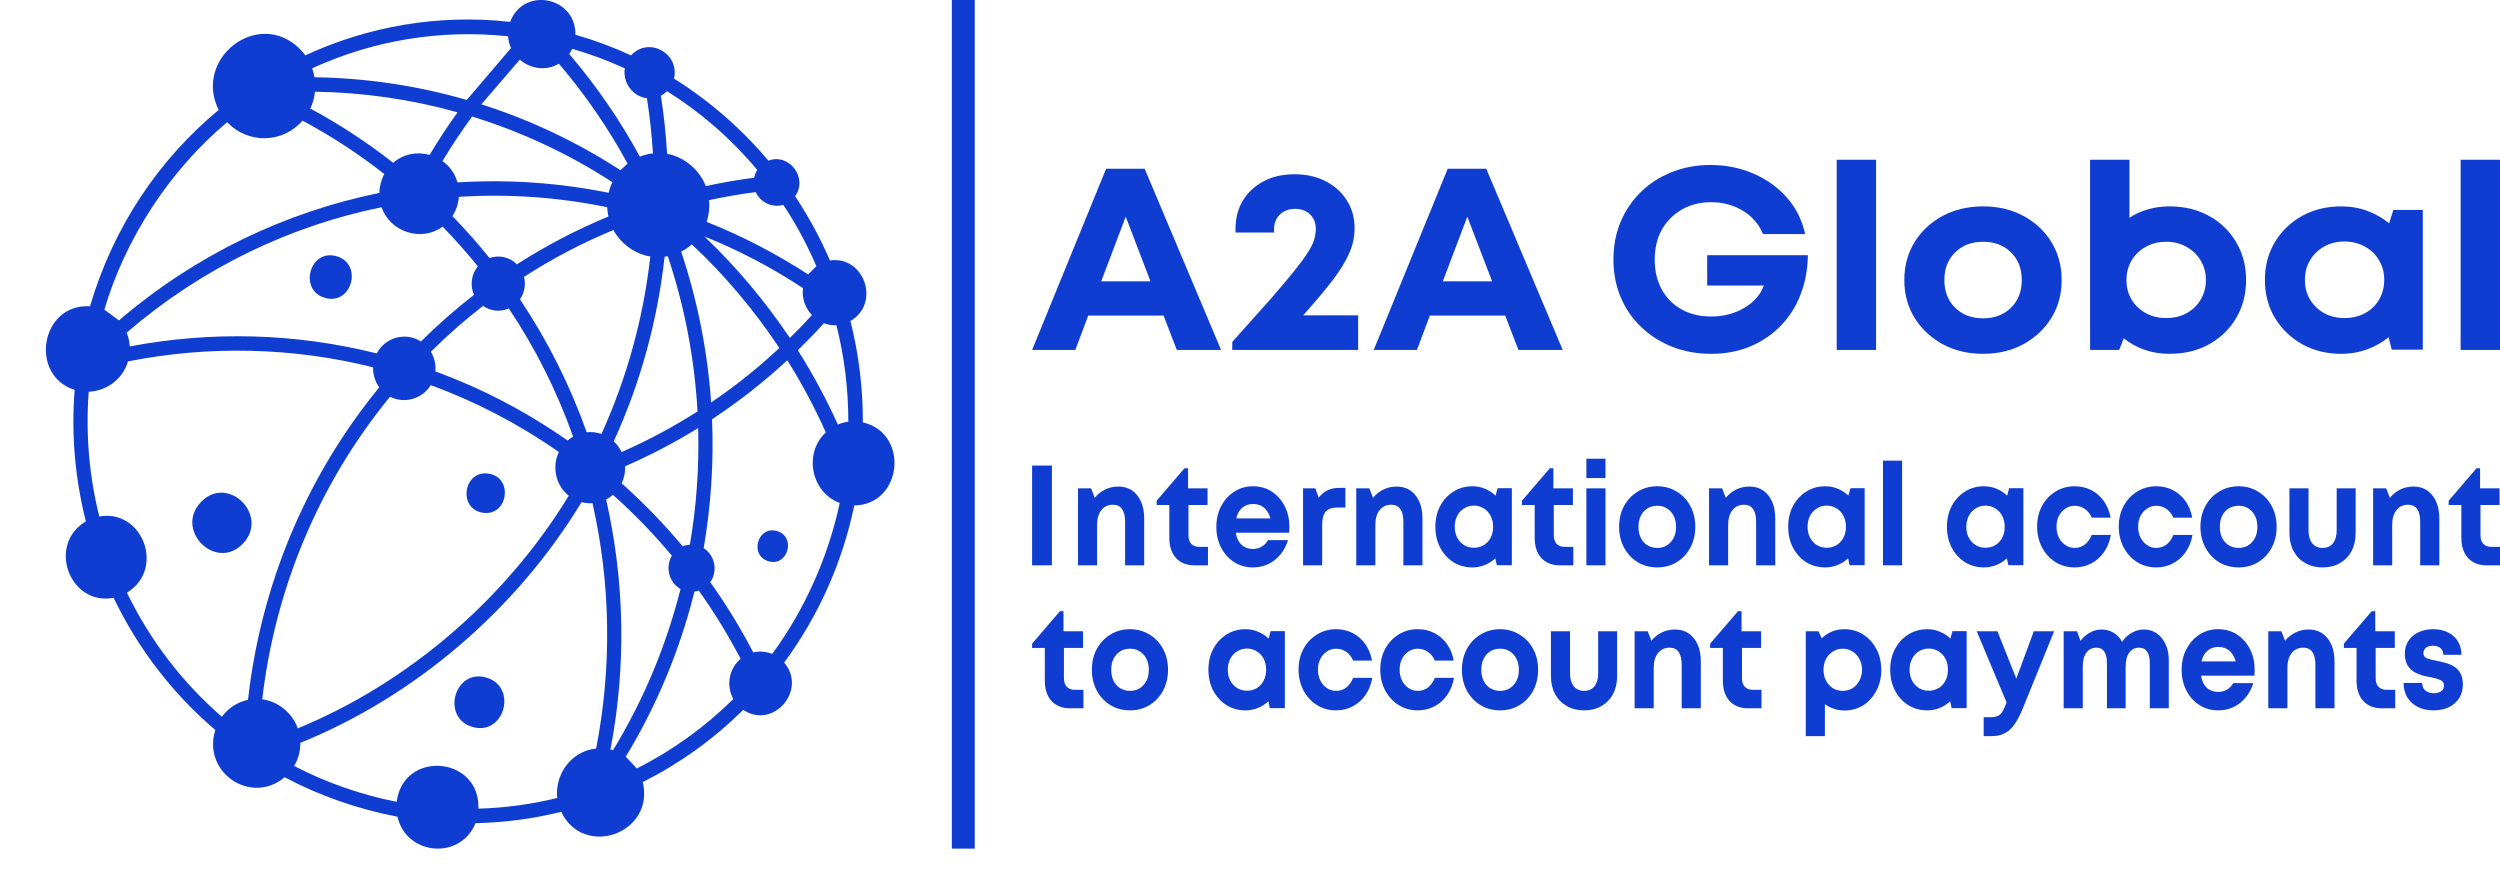
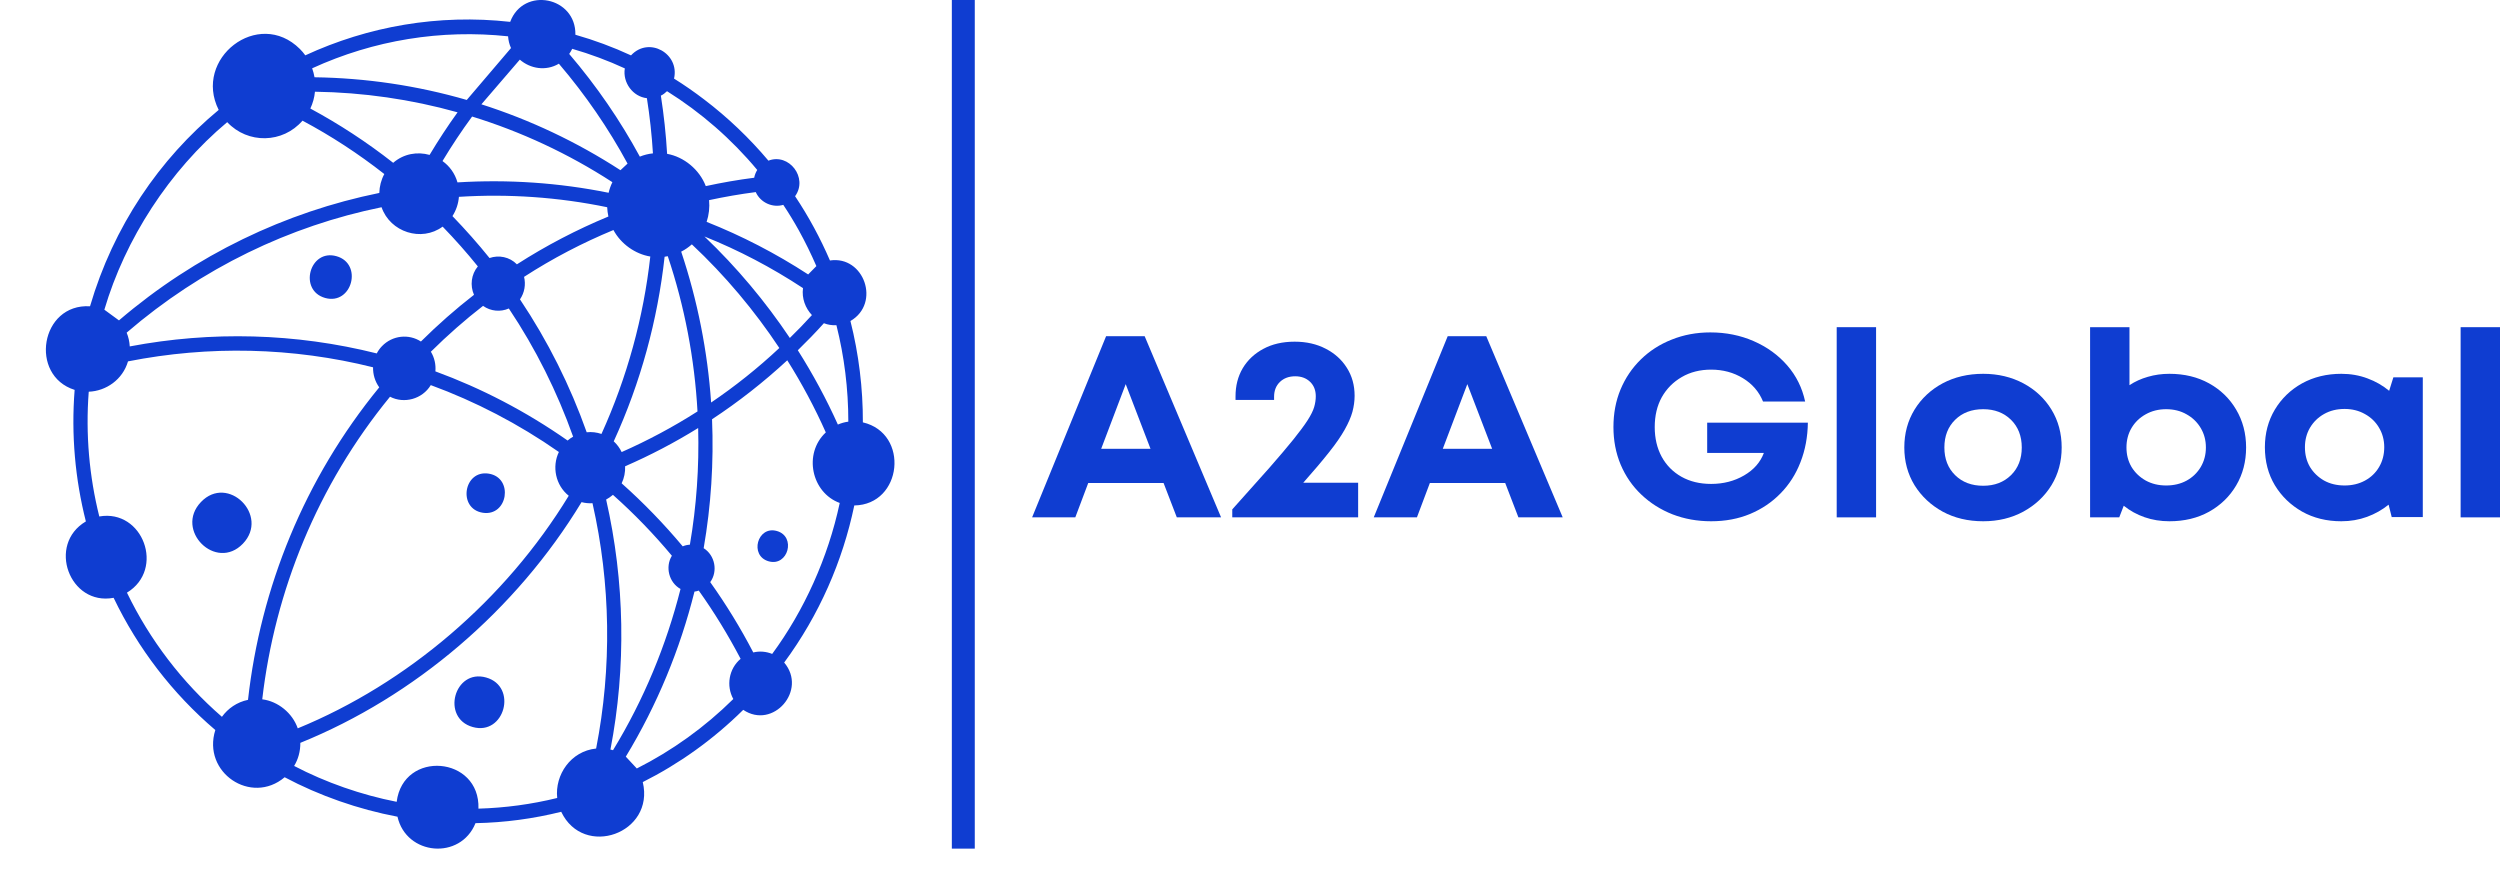
<svg xmlns="http://www.w3.org/2000/svg" width="109" height="38" viewBox="0 0 109 38" fill="none">
  <path d="M10.591 23.704C9.416 24.929 7.589 23.114 8.763 21.887C9.936 20.661 11.763 22.478 10.591 23.704ZM37.247 22.038C36.74 24.467 35.721 26.81 34.19 28.887C35.215 30.095 33.701 31.825 32.405 30.949C31.081 32.258 29.599 33.308 28.025 34.099C28.558 36.339 25.445 37.443 24.469 35.394C23.256 35.696 22.004 35.866 20.732 35.89C20.075 37.513 17.715 37.302 17.33 35.608C15.632 35.29 13.912 34.687 12.411 33.888C10.945 35.123 8.805 33.677 9.388 31.829C7.517 30.235 6.015 28.274 4.954 26.065C3.031 26.426 2.038 23.741 3.744 22.734C3.277 20.892 3.1 18.957 3.254 16.999C1.26 16.372 1.762 13.225 3.925 13.354C4.947 9.865 6.949 6.936 9.535 4.792C8.41 2.557 11.261 0.333 13.075 2.135C13.163 2.221 13.239 2.315 13.311 2.413C16.049 1.147 19.122 0.605 22.244 0.953C22.825 -0.601 25.12 -0.142 25.087 1.515C25.912 1.75 26.724 2.05 27.512 2.415C28.294 1.569 29.641 2.339 29.388 3.427C29.835 3.705 30.276 4.012 30.706 4.341C31.728 5.117 32.678 6.024 33.503 7.005C34.398 6.658 35.245 7.752 34.666 8.555C35.262 9.449 35.767 10.387 36.186 11.357C37.677 11.133 38.41 13.225 37.079 13.996C37.444 15.442 37.625 16.928 37.621 18.415C39.668 18.893 39.347 22.007 37.247 22.038ZM32.951 8.375C32.271 8.462 31.59 8.582 30.916 8.726C30.946 9.044 30.91 9.369 30.809 9.674C32.337 10.28 33.822 11.046 35.236 11.966L35.594 11.602C35.363 11.07 35.107 10.547 34.828 10.042C34.618 9.664 34.391 9.291 34.151 8.931C33.691 9.071 33.155 8.837 32.951 8.375ZM18.983 16.192C20.989 16.928 22.928 17.933 24.748 19.207C24.823 19.141 24.906 19.084 24.988 19.038C24.294 17.09 23.362 15.208 22.185 13.45C21.823 13.61 21.395 13.574 21.061 13.336C20.271 13.949 19.513 14.615 18.786 15.335C18.944 15.596 19.009 15.898 18.983 16.192ZM26.536 8.405C26.572 8.248 26.628 8.09 26.7 7.943C24.771 6.691 22.71 5.737 20.584 5.081C20.12 5.713 19.69 6.362 19.293 7.022C19.598 7.24 19.834 7.558 19.946 7.952C22.152 7.816 24.367 7.966 26.536 8.405ZM26.473 9.035C24.344 8.595 22.172 8.446 20.009 8.582C19.985 8.877 19.891 9.164 19.727 9.422C20.297 10.012 20.837 10.621 21.343 11.25C21.744 11.11 22.218 11.197 22.537 11.525C23.814 10.705 25.152 10.009 26.526 9.44C26.497 9.309 26.48 9.171 26.473 9.035ZM16.636 9.035C12.637 9.851 8.803 11.679 5.522 14.504C5.601 14.695 5.646 14.899 5.657 15.104C9.22 14.428 12.883 14.521 16.427 15.409C16.486 15.295 16.562 15.188 16.654 15.093C17.11 14.619 17.824 14.548 18.352 14.89C19.092 14.156 19.865 13.476 20.666 12.854C20.489 12.453 20.541 11.966 20.834 11.615C20.354 11.019 19.841 10.441 19.299 9.881C18.378 10.561 17.012 10.123 16.636 9.035ZM25.58 18.847C25.796 18.823 26.013 18.849 26.224 18.92C27.344 16.449 28.058 13.835 28.353 11.184C27.7 11.079 27.072 10.638 26.746 10.029C25.402 10.585 24.098 11.264 22.849 12.071C22.93 12.402 22.871 12.76 22.671 13.052C23.893 14.877 24.863 16.825 25.58 18.847ZM26.759 19.242C26.907 19.378 27.023 19.54 27.104 19.71C28.241 19.207 29.346 18.619 30.411 17.939C30.283 15.642 29.852 13.367 29.115 11.17C29.069 11.181 29.023 11.188 28.977 11.194C28.672 13.956 27.933 16.677 26.759 19.242ZM27.104 21.073C28.071 21.933 28.958 22.854 29.767 23.821C29.866 23.777 29.97 23.755 30.079 23.748C30.368 22.064 30.486 20.359 30.44 18.662C29.412 19.298 28.35 19.854 27.255 20.33C27.266 20.584 27.216 20.839 27.104 21.073ZM31.005 17.55C32.044 16.845 33.04 16.054 33.979 15.173C32.898 13.543 31.614 12.011 30.165 10.654C30.019 10.781 29.866 10.889 29.7 10.972C30.414 13.109 30.851 15.318 31.005 17.55ZM34.437 14.735C34.765 14.414 35.088 14.083 35.4 13.738C35.114 13.434 34.95 13.007 35.011 12.562C33.638 11.659 32.199 10.905 30.713 10.31C32.123 11.652 33.374 13.149 34.437 14.735ZM28.814 4.17C28.945 5.014 29.037 5.86 29.086 6.707C29.822 6.838 30.497 7.394 30.772 8.114C31.472 7.963 32.175 7.839 32.883 7.749C32.905 7.632 32.951 7.514 33.016 7.41C31.896 6.064 30.562 4.903 29.082 3.976C29.001 4.056 28.912 4.123 28.814 4.17ZM24.817 2.352C26.017 3.755 27.043 5.255 27.897 6.829C28.08 6.754 28.272 6.707 28.468 6.687C28.419 5.88 28.331 5.081 28.205 4.281C27.591 4.214 27.141 3.598 27.242 2.982C26.51 2.644 25.744 2.359 24.949 2.128C24.91 2.205 24.866 2.282 24.817 2.352ZM20.989 4.548C23.096 5.221 25.135 6.178 27.052 7.421L27.361 7.133C26.53 5.599 25.53 4.14 24.367 2.777C23.799 3.115 23.118 2.995 22.664 2.6L20.989 4.548ZM13.61 2.978C13.656 3.106 13.689 3.236 13.713 3.369C15.946 3.4 18.182 3.729 20.351 4.358L22.28 2.095C22.207 1.937 22.166 1.766 22.152 1.583C19.243 1.274 16.305 1.743 13.61 2.978ZM13.531 4.732C14.783 5.408 15.992 6.195 17.143 7.099C17.603 6.698 18.201 6.604 18.73 6.754C19.109 6.122 19.513 5.502 19.95 4.897C17.915 4.327 15.826 4.029 13.732 3.999C13.709 4.25 13.64 4.498 13.531 4.732ZM4.55 13.503L5.187 13.969C8.543 11.097 12.46 9.242 16.538 8.412C16.545 8.128 16.617 7.843 16.756 7.588C15.621 6.698 14.429 5.921 13.189 5.261C12.329 6.256 10.807 6.286 9.906 5.326C7.373 7.447 5.454 10.437 4.55 13.503ZM16.535 16.888C16.348 16.63 16.259 16.323 16.265 16.014C12.752 15.137 9.111 15.06 5.581 15.756C5.347 16.556 4.622 17.049 3.869 17.079C3.727 18.938 3.893 20.772 4.329 22.518C6.232 22.184 7.211 24.822 5.535 25.84C6.535 27.906 7.938 29.746 9.676 31.253C9.939 30.889 10.331 30.613 10.813 30.513C11.359 25.636 13.265 20.882 16.535 16.888ZM12.982 31.756C17.758 29.794 22.03 26.154 24.797 21.615C24.222 21.157 24.058 20.346 24.367 19.707C22.602 18.475 20.725 17.504 18.782 16.791C18.411 17.404 17.616 17.615 17.005 17.297C13.837 21.166 11.984 25.767 11.434 30.49C12.121 30.577 12.75 31.086 12.982 31.756ZM25.833 21.94C25.672 21.949 25.511 21.936 25.356 21.893C22.497 26.61 18.06 30.377 13.095 32.388C13.097 32.766 12.999 33.108 12.824 33.395C14.195 34.113 15.754 34.658 17.295 34.959C17.581 32.686 20.939 32.964 20.86 35.257C22.026 35.223 23.177 35.067 24.294 34.792C24.186 33.784 24.883 32.75 25.991 32.636C26.683 29.101 26.628 25.451 25.833 21.94ZM26.727 32.71C28.074 30.5 29.053 28.127 29.671 25.679C29.165 25.401 28.994 24.718 29.294 24.23C28.511 23.292 27.657 22.405 26.724 21.575C26.631 21.655 26.532 21.722 26.427 21.78C27.242 25.358 27.308 29.081 26.615 32.683C26.65 32.686 26.69 32.696 26.727 32.71ZM32.291 28.725C31.754 27.702 31.147 26.703 30.466 25.75C30.405 25.77 30.342 25.787 30.279 25.794C29.654 28.298 28.656 30.728 27.285 32.99L27.765 33.506C29.309 32.726 30.73 31.705 31.972 30.477C31.656 29.908 31.774 29.158 32.291 28.725ZM36.612 21.929C35.383 21.482 35.011 19.781 36.005 18.853C35.528 17.782 34.966 16.727 34.325 15.709C33.289 16.667 32.193 17.524 31.045 18.28C31.123 20.156 31.003 22.04 30.68 23.901C31.176 24.213 31.308 24.909 30.966 25.381C31.667 26.365 32.294 27.39 32.843 28.447C33.116 28.38 33.405 28.404 33.667 28.511C35.051 26.633 36.103 24.324 36.612 21.929ZM36.987 18.384C36.987 16.948 36.81 15.54 36.468 14.179C36.277 14.19 36.09 14.159 35.922 14.092C35.555 14.501 35.173 14.893 34.785 15.271C35.448 16.319 36.033 17.404 36.531 18.511C36.678 18.448 36.832 18.404 36.987 18.384ZM33.872 23.152C33.02 22.91 32.662 24.233 33.514 24.473C34.361 24.715 34.723 23.392 33.872 23.152ZM21.044 22.355C22.142 22.532 22.408 20.828 21.31 20.651C20.212 20.474 19.946 22.178 21.044 22.355ZM21.195 29.539C19.806 29.147 19.217 31.307 20.61 31.698C22 32.09 22.585 29.93 21.195 29.539ZM14.669 11.17C13.499 10.839 13.002 12.66 14.176 12.991C15.346 13.319 15.839 11.499 14.669 11.17Z" fill="#0F3DD1" />
-   <path d="M51.309 15.257L50.732 13.759H47.447L46.883 15.257H45L48.226 7.358H49.907L53.239 15.257H51.309ZM49.081 9.448L48.012 12.267H50.162L49.081 9.448Z" fill="#0F3DD1" />
-   <path d="M56.821 13.748H59.215V15.257H53.727V14.909C54.371 14.192 54.912 13.587 55.348 13.093C55.783 12.596 56.134 12.181 56.4 11.851C56.664 11.521 56.869 11.246 57.011 11.025C57.154 10.802 57.249 10.61 57.297 10.45C57.344 10.288 57.368 10.13 57.368 9.978C57.368 9.716 57.285 9.505 57.118 9.346C56.952 9.186 56.735 9.106 56.471 9.106C56.198 9.106 55.975 9.189 55.806 9.351C55.635 9.515 55.55 9.731 55.55 10.001V10.137H53.869V9.978C53.869 9.519 53.973 9.111 54.184 8.753C54.398 8.397 54.696 8.116 55.081 7.911C55.464 7.703 55.92 7.597 56.447 7.597C56.958 7.597 57.41 7.7 57.802 7.905C58.194 8.107 58.5 8.383 58.722 8.736C58.948 9.089 59.061 9.497 59.061 9.955C59.061 10.187 59.028 10.421 58.966 10.655C58.902 10.887 58.789 11.148 58.627 11.435C58.468 11.72 58.241 12.049 57.944 12.421C57.65 12.794 57.276 13.235 56.821 13.748Z" fill="#0F3DD1" />
-   <path d="M66.203 15.257L65.627 13.759H62.342L61.778 15.257H59.895L63.12 7.358H64.801L68.134 15.257H66.203ZM63.975 9.448L62.906 12.267H65.057L63.975 9.448Z" fill="#0F3DD1" />
-   <path d="M74.433 11.128H78.823C78.814 11.752 78.707 12.324 78.502 12.848C78.3 13.372 78.01 13.826 77.634 14.209C77.262 14.593 76.818 14.892 76.304 15.108C75.793 15.321 75.226 15.427 74.605 15.427C74.002 15.427 73.442 15.326 72.924 15.126C72.404 14.921 71.951 14.634 71.564 14.266C71.174 13.898 70.874 13.461 70.66 12.956C70.45 12.452 70.346 11.907 70.346 11.322C70.346 10.727 70.448 10.18 70.655 9.682C70.864 9.181 71.159 8.745 71.54 8.372C71.92 8 72.368 7.711 72.888 7.506C73.406 7.298 73.966 7.193 74.569 7.193C75.254 7.193 75.885 7.321 76.464 7.575C77.046 7.829 77.533 8.183 77.925 8.634C78.318 9.087 78.576 9.61 78.704 10.206H76.868C76.693 9.777 76.402 9.44 75.995 9.192C75.587 8.941 75.123 8.816 74.605 8.816C74.121 8.816 73.693 8.924 73.322 9.141C72.954 9.354 72.664 9.646 72.454 10.018C72.248 10.391 72.146 10.825 72.146 11.322C72.146 11.809 72.247 12.239 72.449 12.614C72.653 12.987 72.942 13.278 73.31 13.486C73.681 13.695 74.113 13.799 74.605 13.799C75.139 13.799 75.618 13.676 76.042 13.429C76.466 13.182 76.752 12.856 76.904 12.449H74.433V11.128Z" fill="#0F3DD1" />
-   <path d="M80.08 15.257V6.965H81.797V15.257H80.08Z" fill="#0F3DD1" />
-   <path d="M86.468 15.427C85.805 15.427 85.216 15.287 84.698 15.006C84.182 14.721 83.774 14.338 83.474 13.856C83.177 13.37 83.028 12.822 83.028 12.21C83.028 11.595 83.177 11.045 83.474 10.559C83.774 10.073 84.182 9.692 84.698 9.414C85.216 9.138 85.805 8.998 86.468 8.998C87.117 8.998 87.7 9.138 88.22 9.414C88.738 9.692 89.147 10.073 89.444 10.559C89.741 11.045 89.889 11.595 89.889 12.21C89.889 12.822 89.741 13.37 89.444 13.856C89.147 14.338 88.738 14.721 88.22 15.006C87.7 15.287 87.117 15.427 86.468 15.427ZM86.468 13.879C86.962 13.879 87.366 13.725 87.68 13.417C87.991 13.11 88.149 12.708 88.149 12.21C88.149 11.713 87.991 11.31 87.68 11.003C87.366 10.695 86.962 10.541 86.468 10.541C85.964 10.541 85.556 10.695 85.244 11.003C84.931 11.31 84.775 11.713 84.775 12.21C84.775 12.708 84.931 13.11 85.244 13.417C85.556 13.725 85.964 13.879 86.468 13.879Z" fill="#0F3DD1" />
-   <path d="M94.585 8.998C95.239 8.998 95.815 9.138 96.314 9.414C96.816 9.692 97.211 10.073 97.496 10.559C97.784 11.045 97.93 11.595 97.93 12.21C97.93 12.829 97.784 13.382 97.496 13.867C97.211 14.35 96.816 14.731 96.314 15.012C95.815 15.288 95.239 15.427 94.585 15.427C94.201 15.427 93.84 15.368 93.504 15.251C93.167 15.134 92.864 14.966 92.595 14.75L92.399 15.257H91.128V6.965H92.845V9.494C93.085 9.334 93.353 9.213 93.647 9.129C93.944 9.042 94.255 8.998 94.585 8.998ZM94.443 13.867C94.778 13.867 95.075 13.797 95.334 13.656C95.595 13.513 95.8 13.315 95.951 13.064C96.101 12.811 96.177 12.526 96.177 12.21C96.177 11.895 96.101 11.612 95.951 11.361C95.8 11.108 95.595 10.909 95.334 10.764C95.075 10.616 94.778 10.541 94.443 10.541C94.113 10.541 93.816 10.616 93.552 10.764C93.29 10.909 93.084 11.108 92.934 11.361C92.787 11.612 92.714 11.895 92.714 12.21C92.714 12.526 92.787 12.808 92.934 13.059C93.084 13.306 93.29 13.503 93.552 13.651C93.816 13.796 94.113 13.867 94.443 13.867Z" fill="#0F3DD1" />
-   <path d="M104.351 9.152H105.634V15.245H104.279L104.143 14.704C103.865 14.929 103.552 15.106 103.204 15.234C102.855 15.362 102.481 15.427 102.082 15.427C101.443 15.427 100.873 15.287 100.371 15.006C99.872 14.721 99.475 14.338 99.183 13.856C98.893 13.37 98.749 12.818 98.749 12.199C98.749 11.592 98.893 11.045 99.183 10.559C99.475 10.073 99.872 9.692 100.371 9.414C100.873 9.138 101.443 8.998 102.082 8.998C102.488 8.998 102.869 9.065 103.222 9.198C103.574 9.327 103.889 9.508 104.167 9.739L104.351 9.152ZM102.224 13.867C102.552 13.867 102.848 13.797 103.109 13.656C103.374 13.513 103.58 13.315 103.727 13.064C103.877 12.811 103.953 12.522 103.953 12.199C103.953 11.884 103.877 11.601 103.727 11.35C103.58 11.097 103.374 10.897 103.109 10.752C102.848 10.604 102.552 10.53 102.224 10.53C101.887 10.53 101.588 10.604 101.327 10.752C101.069 10.897 100.865 11.097 100.715 11.35C100.568 11.601 100.495 11.884 100.495 12.199C100.495 12.522 100.568 12.808 100.715 13.059C100.865 13.306 101.069 13.503 101.327 13.651C101.588 13.796 101.887 13.867 102.224 13.867Z" fill="#0F3DD1" />
-   <path d="M107.283 15.257V6.965H109V15.257H107.283Z" fill="#0F3DD1" />
-   <path d="M45 24.648V20.299H45.863V24.648H45Z" fill="#0F3DD1" />
-   <path d="M48.756 21.214C49.104 21.214 49.381 21.342 49.584 21.597C49.786 21.849 49.887 22.188 49.887 22.616V24.648H49.054V22.759C49.054 22.258 48.877 22.006 48.524 22.006C48.31 22.006 48.14 22.087 48.018 22.246C47.894 22.402 47.833 22.615 47.833 22.883V24.648H47V21.292H47.572L47.732 21.707C47.847 21.556 47.994 21.438 48.173 21.35C48.351 21.259 48.545 21.214 48.756 21.214Z" fill="#0F3DD1" />
-   <path d="M52.293 23.843H52.668V24.648H52.079C51.741 24.648 51.473 24.543 51.275 24.33C51.08 24.114 50.983 23.821 50.983 23.447V22.019H50.43V21.831L51.644 20.416H51.799V21.292H52.65V22.019H51.817V23.331C51.817 23.491 51.855 23.616 51.936 23.707C52.019 23.798 52.138 23.843 52.293 23.843Z" fill="#0F3DD1" />
-   <path d="M56.218 22.96C56.218 23.048 56.214 23.136 56.206 23.227H53.879C53.914 23.452 53.998 23.627 54.129 23.752C54.263 23.874 54.429 23.934 54.629 23.934C54.775 23.934 54.904 23.9 55.016 23.83C55.13 23.762 55.219 23.668 55.283 23.551H56.158C56.042 23.915 55.849 24.205 55.575 24.421C55.301 24.634 54.986 24.739 54.629 24.739C54.327 24.739 54.054 24.663 53.813 24.512C53.571 24.356 53.38 24.145 53.242 23.876C53.102 23.608 53.033 23.308 53.033 22.973C53.033 22.636 53.102 22.335 53.242 22.071C53.38 21.803 53.571 21.59 53.813 21.435C54.054 21.279 54.327 21.201 54.629 21.201C54.946 21.201 55.224 21.282 55.462 21.441C55.7 21.602 55.885 21.814 56.016 22.078C56.15 22.342 56.218 22.636 56.218 22.96ZM54.629 21.974C54.446 21.974 54.289 22.03 54.158 22.142C54.03 22.251 53.946 22.405 53.902 22.603H55.391C55.267 22.185 55.013 21.974 54.629 21.974Z" fill="#0F3DD1" />
-   <path d="M58.385 21.272H58.659V22.129H58.302C58.064 22.129 57.894 22.191 57.796 22.311C57.696 22.433 57.647 22.629 57.647 22.902V24.648H56.813V21.292H57.349L57.498 21.701C57.703 21.415 58 21.272 58.385 21.272Z" fill="#0F3DD1" />
-   <path d="M60.889 21.214C61.237 21.214 61.514 21.342 61.716 21.597C61.919 21.849 62.02 22.188 62.02 22.616V24.648H61.187V22.759C61.187 22.258 61.01 22.006 60.657 22.006C60.443 22.006 60.273 22.087 60.151 22.246C60.027 22.402 59.966 22.615 59.966 22.883V24.648H59.133V21.292H59.704L59.865 21.707C59.98 21.556 60.127 21.438 60.306 21.35C60.484 21.259 60.678 21.214 60.889 21.214Z" fill="#0F3DD1" />
-   <path d="M65.297 21.285H65.916V24.642H65.261L65.195 24.343C65.06 24.47 64.907 24.567 64.737 24.635C64.57 24.703 64.389 24.739 64.195 24.739C63.889 24.739 63.613 24.663 63.368 24.512C63.125 24.356 62.933 24.145 62.79 23.876C62.651 23.608 62.582 23.305 62.582 22.967C62.582 22.629 62.651 22.329 62.79 22.064C62.933 21.797 63.125 21.587 63.368 21.435C63.613 21.279 63.889 21.201 64.195 21.201C64.393 21.201 64.578 21.238 64.749 21.311C64.919 21.381 65.072 21.48 65.207 21.61L65.297 21.285ZM64.267 23.882C64.424 23.882 64.567 23.843 64.695 23.765C64.822 23.688 64.922 23.58 64.993 23.441C65.064 23.303 65.1 23.145 65.1 22.967C65.1 22.79 65.064 22.633 64.993 22.493C64.922 22.355 64.822 22.246 64.695 22.168C64.567 22.087 64.424 22.045 64.267 22.045C64.103 22.045 63.959 22.087 63.832 22.168C63.704 22.246 63.606 22.355 63.535 22.493C63.463 22.633 63.427 22.79 63.427 22.967C63.427 23.145 63.463 23.303 63.535 23.441C63.606 23.576 63.704 23.684 63.832 23.765C63.959 23.843 64.103 23.882 64.267 23.882Z" fill="#0F3DD1" />
-   <path d="M68.222 23.843H68.597V24.648H68.007C67.669 24.648 67.402 24.543 67.204 24.33C67.009 24.114 66.912 23.821 66.912 23.447V22.019H66.358V21.831L67.573 20.416H67.728V21.292H68.579V22.019H67.745V23.331C67.745 23.491 67.784 23.616 67.865 23.707C67.948 23.798 68.067 23.843 68.222 23.843Z" fill="#0F3DD1" />
-   <path d="M69.166 20.844V20H69.999V20.844H69.166ZM69.166 24.648V21.292H69.999V24.648H69.166Z" fill="#0F3DD1" />
-   <path d="M72.26 24.739C71.941 24.739 71.655 24.663 71.402 24.512C71.152 24.356 70.953 24.145 70.807 23.876C70.664 23.608 70.593 23.308 70.593 22.973C70.593 22.633 70.664 22.329 70.807 22.064C70.953 21.797 71.152 21.587 71.402 21.435C71.655 21.279 71.941 21.201 72.26 21.201C72.572 21.201 72.855 21.279 73.105 21.435C73.358 21.587 73.557 21.797 73.7 22.064C73.843 22.329 73.915 22.633 73.915 22.973C73.915 23.308 73.843 23.608 73.7 23.876C73.557 24.145 73.358 24.356 73.105 24.512C72.855 24.663 72.572 24.739 72.26 24.739ZM72.26 23.889C72.498 23.889 72.691 23.804 72.843 23.636C72.998 23.467 73.075 23.246 73.075 22.973C73.075 22.698 72.998 22.474 72.843 22.305C72.691 22.136 72.498 22.052 72.26 22.052C72.017 22.052 71.819 22.136 71.664 22.305C71.513 22.474 71.438 22.698 71.438 22.973C71.438 23.246 71.513 23.467 71.664 23.636C71.819 23.804 72.017 23.889 72.26 23.889Z" fill="#0F3DD1" />
-   <path d="M76.27 21.214C76.618 21.214 76.895 21.342 77.097 21.597C77.3 21.849 77.401 22.188 77.401 22.616V24.648H76.567V22.759C76.567 22.258 76.39 22.006 76.038 22.006C75.823 22.006 75.654 22.087 75.532 22.246C75.408 22.402 75.347 22.615 75.347 22.883V24.648H74.514V21.292H75.085L75.246 21.707C75.361 21.556 75.508 21.438 75.686 21.35C75.865 21.259 76.058 21.214 76.27 21.214Z" fill="#0F3DD1" />
-   <path d="M80.679 21.285H81.299V24.642H80.644L80.578 24.343C80.443 24.47 80.29 24.567 80.12 24.635C79.953 24.703 79.772 24.739 79.578 24.739C79.272 24.739 78.996 24.663 78.751 24.512C78.508 24.356 78.316 24.145 78.173 23.876C78.033 23.608 77.965 23.305 77.965 22.967C77.965 22.629 78.033 22.329 78.173 22.064C78.316 21.797 78.508 21.587 78.751 21.435C78.996 21.279 79.272 21.201 79.578 21.201C79.776 21.201 79.961 21.238 80.132 21.311C80.301 21.381 80.455 21.48 80.59 21.61L80.679 21.285ZM79.65 23.882C79.807 23.882 79.95 23.843 80.078 23.765C80.205 23.688 80.304 23.58 80.376 23.441C80.447 23.303 80.483 23.145 80.483 22.967C80.483 22.79 80.447 22.633 80.376 22.493C80.304 22.355 80.205 22.246 80.078 22.168C79.95 22.087 79.807 22.045 79.65 22.045C79.486 22.045 79.341 22.087 79.215 22.168C79.087 22.246 78.989 22.355 78.917 22.493C78.846 22.633 78.81 22.79 78.81 22.967C78.81 23.145 78.846 23.303 78.917 23.441C78.989 23.576 79.087 23.684 79.215 23.765C79.341 23.843 79.486 23.882 79.65 23.882Z" fill="#0F3DD1" />
-   <path d="M82.098 24.648V20.084H82.931V24.648H82.098Z" fill="#0F3DD1" />
-   <path d="M87.6 21.285H88.219V24.642H87.565L87.499 24.343C87.364 24.47 87.21 24.567 87.041 24.635C86.874 24.703 86.692 24.739 86.499 24.739C86.192 24.739 85.917 24.663 85.671 24.512C85.429 24.356 85.237 24.145 85.094 23.876C84.954 23.608 84.886 23.305 84.886 22.967C84.886 22.629 84.954 22.329 85.094 22.064C85.237 21.797 85.429 21.587 85.671 21.435C85.917 21.279 86.192 21.201 86.499 21.201C86.697 21.201 86.882 21.238 87.053 21.311C87.222 21.381 87.376 21.48 87.511 21.61L87.6 21.285ZM86.57 23.882C86.728 23.882 86.871 23.843 86.999 23.765C87.126 23.688 87.225 23.58 87.297 23.441C87.368 23.303 87.404 23.145 87.404 22.967C87.404 22.79 87.368 22.633 87.297 22.493C87.225 22.355 87.126 22.246 86.999 22.168C86.871 22.087 86.728 22.045 86.57 22.045C86.407 22.045 86.262 22.087 86.136 22.168C86.008 22.246 85.91 22.355 85.838 22.493C85.767 22.633 85.731 22.79 85.731 22.967C85.731 23.145 85.767 23.303 85.838 23.441C85.91 23.576 86.008 23.684 86.136 23.765C86.262 23.843 86.407 23.882 86.57 23.882Z" fill="#0F3DD1" />
-   <path d="M90.45 24.739C90.143 24.739 89.866 24.661 89.616 24.506C89.369 24.35 89.175 24.139 89.033 23.869C88.89 23.597 88.818 23.295 88.818 22.96C88.818 22.623 88.89 22.323 89.033 22.058C89.175 21.795 89.369 21.587 89.616 21.435C89.866 21.279 90.146 21.201 90.455 21.201C90.72 21.201 90.963 21.258 91.182 21.37C91.399 21.483 91.582 21.642 91.729 21.85C91.875 22.058 91.973 22.298 92.021 22.571H91.2C91.128 22.407 91.027 22.279 90.896 22.188C90.765 22.097 90.616 22.052 90.45 22.052C90.302 22.052 90.17 22.094 90.051 22.175C89.932 22.253 89.836 22.361 89.765 22.499C89.696 22.634 89.664 22.79 89.664 22.967C89.664 23.14 89.696 23.296 89.765 23.434C89.836 23.574 89.932 23.684 90.051 23.765C90.17 23.848 90.302 23.889 90.45 23.889C90.619 23.889 90.768 23.842 90.896 23.746C91.022 23.647 91.124 23.506 91.2 23.324H92.033C91.985 23.606 91.886 23.855 91.735 24.07C91.588 24.283 91.403 24.447 91.182 24.564C90.963 24.681 90.719 24.739 90.45 24.739Z" fill="#0F3DD1" />
-   <path d="M94.009 24.739C93.703 24.739 93.426 24.661 93.176 24.506C92.929 24.35 92.735 24.139 92.592 23.869C92.449 23.597 92.378 23.295 92.378 22.96C92.378 22.623 92.449 22.323 92.592 22.058C92.735 21.795 92.929 21.587 93.176 21.435C93.426 21.279 93.705 21.201 94.015 21.201C94.28 21.201 94.522 21.258 94.741 21.37C94.959 21.483 95.142 21.642 95.289 21.85C95.435 22.058 95.533 22.298 95.581 22.571H94.759C94.688 22.407 94.587 22.279 94.456 22.188C94.325 22.097 94.176 22.052 94.009 22.052C93.862 22.052 93.729 22.094 93.61 22.175C93.491 22.253 93.396 22.361 93.325 22.499C93.256 22.634 93.223 22.79 93.223 22.967C93.223 23.14 93.256 23.296 93.325 23.434C93.396 23.574 93.491 23.684 93.61 23.765C93.729 23.848 93.862 23.889 94.009 23.889C94.179 23.889 94.328 23.842 94.456 23.746C94.582 23.647 94.683 23.506 94.759 23.324H95.593C95.545 23.606 95.445 23.855 95.295 24.07C95.148 24.283 94.963 24.447 94.741 24.564C94.522 24.681 94.278 24.739 94.009 24.739Z" fill="#0F3DD1" />
-   <path d="M97.606 24.739C97.288 24.739 97.002 24.663 96.749 24.512C96.499 24.356 96.3 24.145 96.154 23.876C96.011 23.608 95.939 23.308 95.939 22.973C95.939 22.633 96.011 22.329 96.154 22.064C96.3 21.797 96.499 21.587 96.749 21.435C97.002 21.279 97.288 21.201 97.606 21.201C97.919 21.201 98.202 21.279 98.452 21.435C98.705 21.587 98.904 21.797 99.047 22.064C99.19 22.329 99.261 22.633 99.261 22.973C99.261 23.308 99.19 23.608 99.047 23.876C98.904 24.145 98.705 24.356 98.452 24.512C98.202 24.663 97.919 24.739 97.606 24.739ZM97.606 23.889C97.844 23.889 98.038 23.804 98.19 23.636C98.344 23.467 98.422 23.246 98.422 22.973C98.422 22.698 98.344 22.474 98.19 22.305C98.038 22.136 97.844 22.052 97.606 22.052C97.364 22.052 97.166 22.136 97.011 22.305C96.859 22.474 96.785 22.698 96.785 22.973C96.785 23.246 96.859 23.467 97.011 23.636C97.166 23.804 97.364 23.889 97.606 23.889Z" fill="#0F3DD1" />
-   <path d="M101.266 24.739C100.98 24.739 100.727 24.676 100.51 24.551C100.291 24.426 100.12 24.251 99.998 24.025C99.879 23.801 99.819 23.537 99.819 23.233V21.292H100.653V23.129C100.653 23.368 100.706 23.554 100.813 23.688C100.924 23.822 101.075 23.889 101.266 23.889C101.459 23.889 101.611 23.822 101.718 23.688C101.825 23.549 101.879 23.363 101.879 23.129V21.292H102.707V23.233C102.707 23.537 102.647 23.801 102.528 24.025C102.409 24.251 102.239 24.426 102.022 24.551C101.808 24.676 101.555 24.739 101.266 24.739Z" fill="#0F3DD1" />
-   <path d="M105.223 21.214C105.571 21.214 105.848 21.342 106.05 21.597C106.253 21.849 106.354 22.188 106.354 22.616V24.648H105.521V22.759C105.521 22.258 105.343 22.006 104.991 22.006C104.776 22.006 104.607 22.087 104.485 22.246C104.361 22.402 104.3 22.615 104.3 22.883V24.648H103.467V21.292H104.038L104.199 21.707C104.314 21.556 104.461 21.438 104.64 21.35C104.818 21.259 105.012 21.214 105.223 21.214Z" fill="#0F3DD1" />
-   <path d="M108.625 23.843H109V24.648H108.411C108.073 24.648 107.805 24.543 107.607 24.33C107.412 24.114 107.315 23.821 107.315 23.447V22.019H106.762V21.831L107.976 20.416H108.131V21.292H108.982V22.019H108.149V23.331C108.149 23.491 108.187 23.616 108.268 23.707C108.351 23.798 108.47 23.843 108.625 23.843Z" fill="#0F3DD1" />
-   <path d="M46.863 30.076H47.238V30.881H46.649C46.311 30.881 46.043 30.775 45.845 30.563C45.65 30.347 45.554 30.053 45.554 29.68V28.251H45V28.063L46.214 26.648H46.369V27.524H47.221V28.251H46.387V29.563C46.387 29.724 46.426 29.849 46.506 29.939C46.589 30.03 46.709 30.076 46.863 30.076Z" fill="#0F3DD1" />
-   <path d="M49.271 30.972C48.953 30.972 48.667 30.895 48.414 30.744C48.164 30.589 47.965 30.378 47.819 30.108C47.676 29.84 47.605 29.54 47.605 29.206C47.605 28.865 47.676 28.561 47.819 28.297C47.965 28.029 48.164 27.82 48.414 27.667C48.667 27.511 48.953 27.433 49.271 27.433C49.584 27.433 49.867 27.511 50.117 27.667C50.37 27.82 50.569 28.029 50.712 28.297C50.855 28.561 50.926 28.865 50.926 29.206C50.926 29.54 50.855 29.84 50.712 30.108C50.569 30.378 50.37 30.589 50.117 30.744C49.867 30.895 49.584 30.972 49.271 30.972ZM49.271 30.121C49.509 30.121 49.703 30.037 49.855 29.868C50.01 29.699 50.087 29.479 50.087 29.206C50.087 28.93 50.01 28.706 49.855 28.537C49.703 28.368 49.509 28.284 49.271 28.284C49.029 28.284 48.831 28.368 48.676 28.537C48.524 28.706 48.45 28.93 48.45 29.206C48.45 29.479 48.524 29.699 48.676 29.868C48.831 30.037 49.029 30.121 49.271 30.121Z" fill="#0F3DD1" />
-   <path d="M55.401 27.518H56.02V30.874H55.365L55.3 30.576C55.164 30.702 55.011 30.8 54.842 30.868C54.675 30.936 54.493 30.972 54.3 30.972C53.993 30.972 53.718 30.895 53.472 30.744C53.23 30.589 53.038 30.378 52.895 30.108C52.755 29.84 52.687 29.537 52.687 29.199C52.687 28.862 52.755 28.561 52.895 28.297C53.038 28.029 53.23 27.82 53.472 27.667C53.718 27.511 53.993 27.433 54.3 27.433C54.498 27.433 54.682 27.471 54.853 27.544C55.023 27.614 55.176 27.713 55.312 27.843L55.401 27.518ZM54.371 30.115C54.529 30.115 54.672 30.076 54.8 29.998C54.926 29.92 55.026 29.813 55.097 29.673C55.169 29.535 55.205 29.378 55.205 29.199C55.205 29.022 55.169 28.865 55.097 28.725C55.026 28.587 54.926 28.479 54.8 28.401C54.672 28.32 54.529 28.277 54.371 28.277C54.208 28.277 54.063 28.32 53.937 28.401C53.809 28.479 53.71 28.587 53.639 28.725C53.568 28.865 53.532 29.022 53.532 29.199C53.532 29.378 53.568 29.535 53.639 29.673C53.71 29.808 53.809 29.917 53.937 29.998C54.063 30.076 54.208 30.115 54.371 30.115Z" fill="#0F3DD1" />
-   <path d="M58.248 30.972C57.942 30.972 57.665 30.894 57.415 30.738C57.168 30.582 56.974 30.371 56.831 30.102C56.689 29.829 56.617 29.527 56.617 29.193C56.617 28.855 56.689 28.555 56.831 28.291C56.974 28.028 57.168 27.82 57.415 27.667C57.665 27.511 57.945 27.433 58.254 27.433C58.519 27.433 58.762 27.49 58.98 27.602C59.198 27.716 59.381 27.875 59.528 28.083C59.674 28.291 59.772 28.531 59.82 28.803H58.998C58.927 28.639 58.826 28.511 58.695 28.42C58.564 28.329 58.415 28.284 58.248 28.284C58.101 28.284 57.968 28.326 57.849 28.407C57.73 28.485 57.635 28.594 57.564 28.732C57.495 28.867 57.462 29.023 57.462 29.199C57.462 29.373 57.495 29.529 57.564 29.667C57.635 29.806 57.73 29.917 57.849 29.998C57.968 30.081 58.101 30.121 58.248 30.121C58.418 30.121 58.567 30.074 58.695 29.978C58.821 29.879 58.922 29.738 58.998 29.556H59.832C59.784 29.839 59.684 30.087 59.534 30.303C59.387 30.516 59.202 30.68 58.98 30.797C58.762 30.913 58.518 30.972 58.248 30.972Z" fill="#0F3DD1" />
-   <path d="M61.81 30.972C61.503 30.972 61.226 30.894 60.976 30.738C60.729 30.582 60.536 30.371 60.393 30.102C60.25 29.829 60.179 29.527 60.179 29.193C60.179 28.855 60.25 28.555 60.393 28.291C60.536 28.027 60.729 27.82 60.976 27.667C61.226 27.511 61.506 27.433 61.816 27.433C62.081 27.433 62.323 27.49 62.542 27.602C62.759 27.716 62.942 27.875 63.09 28.083C63.236 28.291 63.334 28.531 63.381 28.803H62.56C62.489 28.639 62.387 28.511 62.256 28.42C62.125 28.329 61.977 28.284 61.81 28.284C61.663 28.284 61.53 28.326 61.411 28.407C61.292 28.485 61.197 28.594 61.125 28.732C61.057 28.867 61.024 29.022 61.024 29.199C61.024 29.373 61.057 29.529 61.125 29.667C61.197 29.806 61.292 29.917 61.411 29.998C61.53 30.081 61.663 30.121 61.81 30.121C61.98 30.121 62.128 30.074 62.256 29.978C62.383 29.879 62.484 29.738 62.56 29.556H63.393C63.346 29.839 63.246 30.087 63.096 30.303C62.948 30.516 62.764 30.68 62.542 30.796C62.323 30.913 62.079 30.972 61.81 30.972Z" fill="#0F3DD1" />
-   <path d="M65.406 30.972C65.088 30.972 64.802 30.895 64.549 30.744C64.299 30.589 64.099 30.378 63.954 30.108C63.811 29.84 63.739 29.54 63.739 29.206C63.739 28.865 63.811 28.561 63.954 28.297C64.099 28.029 64.299 27.82 64.549 27.667C64.802 27.511 65.088 27.433 65.406 27.433C65.719 27.433 66.001 27.511 66.251 27.667C66.504 27.82 66.704 28.029 66.847 28.297C66.99 28.561 67.061 28.865 67.061 29.206C67.061 29.54 66.99 29.84 66.847 30.108C66.704 30.378 66.504 30.589 66.251 30.744C66.001 30.895 65.719 30.972 65.406 30.972ZM65.406 30.121C65.644 30.121 65.838 30.037 65.99 29.868C66.144 29.699 66.222 29.479 66.222 29.206C66.222 28.93 66.144 28.706 65.99 28.537C65.838 28.368 65.644 28.284 65.406 28.284C65.163 28.284 64.966 28.368 64.811 28.537C64.659 28.706 64.585 28.93 64.585 29.206C64.585 29.479 64.659 29.699 64.811 29.868C64.966 30.037 65.163 30.121 65.406 30.121Z" fill="#0F3DD1" />
-   <path d="M69.067 30.972C68.781 30.972 68.528 30.908 68.311 30.783C68.092 30.658 67.921 30.483 67.799 30.258C67.68 30.034 67.62 29.769 67.62 29.465V27.524H68.454V29.362C68.454 29.6 68.507 29.787 68.614 29.92C68.724 30.055 68.876 30.121 69.067 30.121C69.26 30.121 69.412 30.055 69.519 29.92C69.626 29.782 69.68 29.595 69.68 29.362V27.524H70.507V29.465C70.507 29.769 70.448 30.034 70.329 30.258C70.21 30.483 70.04 30.658 69.823 30.783C69.608 30.908 69.355 30.972 69.067 30.972Z" fill="#0F3DD1" />
-   <path d="M73.025 27.446C73.373 27.446 73.65 27.575 73.852 27.829C74.055 28.081 74.156 28.42 74.156 28.849V30.881H73.322V28.991C73.322 28.49 73.145 28.238 72.793 28.238C72.578 28.238 72.409 28.32 72.287 28.479C72.163 28.634 72.102 28.847 72.102 29.115V30.881H71.269V27.524H71.84L72.001 27.94C72.115 27.789 72.263 27.67 72.441 27.583C72.62 27.492 72.813 27.446 73.025 27.446Z" fill="#0F3DD1" />
-   <path d="M76.426 30.076H76.801V30.881H76.212C75.874 30.881 75.606 30.775 75.408 30.563C75.213 30.347 75.116 30.053 75.116 29.68V28.251H74.562V28.063L75.777 26.648H75.932V27.524H76.783V28.251H75.95V29.563C75.95 29.724 75.988 29.849 76.069 29.939C76.152 30.03 76.271 30.076 76.426 30.076Z" fill="#0F3DD1" />
-   <path d="M80.41 27.433C80.72 27.433 80.995 27.511 81.238 27.667C81.479 27.82 81.669 28.029 81.809 28.297C81.952 28.561 82.023 28.865 82.023 29.206C82.023 29.544 81.952 29.847 81.809 30.115C81.669 30.384 81.479 30.595 81.238 30.751C80.995 30.902 80.72 30.978 80.41 30.978C80.251 30.978 80.098 30.952 79.952 30.9C79.809 30.853 79.68 30.787 79.565 30.699V32.095H78.731V27.524H79.285L79.428 27.83C79.554 27.705 79.702 27.607 79.868 27.537C80.035 27.469 80.215 27.433 80.41 27.433ZM80.345 30.121C80.502 30.121 80.645 30.082 80.773 30.004C80.9 29.923 80.999 29.813 81.071 29.673C81.145 29.535 81.184 29.38 81.184 29.206C81.184 29.029 81.145 28.872 81.071 28.732C80.999 28.594 80.9 28.485 80.773 28.407C80.645 28.326 80.502 28.284 80.345 28.284C80.181 28.284 80.037 28.326 79.91 28.407C79.787 28.485 79.687 28.594 79.612 28.732C79.541 28.872 79.505 29.029 79.505 29.206C79.505 29.38 79.541 29.535 79.612 29.673C79.687 29.813 79.787 29.923 79.91 30.004C80.037 30.082 80.181 30.121 80.345 30.121Z" fill="#0F3DD1" />
-   <path d="M85.128 27.518H85.747V30.874H85.092L85.026 30.576C84.891 30.702 84.738 30.8 84.568 30.868C84.401 30.936 84.22 30.972 84.026 30.972C83.72 30.972 83.444 30.895 83.199 30.744C82.956 30.589 82.764 30.378 82.621 30.108C82.481 29.84 82.413 29.537 82.413 29.199C82.413 28.862 82.481 28.561 82.621 28.297C82.764 28.029 82.956 27.82 83.199 27.667C83.444 27.511 83.72 27.433 84.026 27.433C84.224 27.433 84.409 27.471 84.58 27.544C84.75 27.614 84.903 27.713 85.038 27.843L85.128 27.518ZM84.098 30.115C84.255 30.115 84.398 30.076 84.526 29.998C84.653 29.92 84.753 29.813 84.824 29.673C84.895 29.535 84.931 29.378 84.931 29.199C84.931 29.022 84.895 28.865 84.824 28.725C84.753 28.587 84.653 28.479 84.526 28.401C84.398 28.32 84.255 28.277 84.098 28.277C83.934 28.277 83.79 28.32 83.663 28.401C83.535 28.479 83.437 28.587 83.366 28.725C83.294 28.865 83.258 29.022 83.258 29.199C83.258 29.378 83.294 29.535 83.366 29.673C83.437 29.808 83.535 29.917 83.663 29.998C83.79 30.076 83.934 30.115 84.098 30.115Z" fill="#0F3DD1" />
-   <path d="M88.673 27.524H89.56L88.215 30.835C88.096 31.137 87.972 31.381 87.846 31.562C87.722 31.747 87.579 31.882 87.417 31.965C87.258 32.051 87.063 32.095 86.833 32.095H86.488V31.27H86.78C86.914 31.27 87.019 31.253 87.095 31.218C87.174 31.188 87.241 31.128 87.298 31.037C87.353 30.949 87.412 30.822 87.476 30.654L87.488 30.628L86.185 27.524H87.089L87.911 29.589L88.673 27.524Z" fill="#0F3DD1" />
-   <path d="M93.476 27.446C93.686 27.446 93.872 27.503 94.035 27.615C94.198 27.729 94.324 27.885 94.416 28.083C94.512 28.282 94.559 28.514 94.559 28.777V30.881H93.732V28.927C93.732 28.469 93.574 28.238 93.262 28.238C93.079 28.238 92.936 28.313 92.833 28.459C92.729 28.602 92.678 28.806 92.678 29.069V30.881H91.863V28.927C91.863 28.469 91.711 28.238 91.41 28.238C91.22 28.238 91.071 28.313 90.964 28.459C90.86 28.602 90.809 28.806 90.809 29.069V30.881H89.976V27.524H90.559L90.708 27.94C90.818 27.794 90.955 27.674 91.119 27.583C91.281 27.492 91.452 27.446 91.63 27.446C91.824 27.446 92 27.495 92.154 27.589C92.312 27.685 92.436 27.817 92.523 27.985C92.631 27.821 92.767 27.692 92.934 27.596C93.101 27.497 93.281 27.446 93.476 27.446Z" fill="#0F3DD1" />
-   <path d="M98.304 29.193C98.304 29.28 98.299 29.368 98.292 29.459H95.965C96 29.685 96.084 29.86 96.215 29.985C96.348 30.107 96.515 30.167 96.715 30.167C96.86 30.167 96.99 30.133 97.102 30.063C97.216 29.995 97.305 29.901 97.369 29.784H98.245C98.128 30.147 97.935 30.438 97.661 30.654C97.387 30.866 97.072 30.972 96.715 30.972C96.412 30.972 96.14 30.895 95.899 30.744C95.656 30.589 95.466 30.378 95.328 30.108C95.188 29.84 95.119 29.54 95.119 29.206C95.119 28.868 95.188 28.568 95.328 28.303C95.466 28.036 95.656 27.823 95.899 27.667C96.14 27.511 96.412 27.433 96.715 27.433C97.031 27.433 97.31 27.515 97.548 27.674C97.786 27.834 97.971 28.047 98.102 28.31C98.236 28.575 98.304 28.868 98.304 29.193ZM96.715 28.206C96.531 28.206 96.375 28.263 96.244 28.375C96.116 28.484 96.031 28.638 95.988 28.836H97.477C97.353 28.417 97.099 28.206 96.715 28.206Z" fill="#0F3DD1" />
-   <path d="M100.654 27.446C101.002 27.446 101.279 27.575 101.481 27.829C101.683 28.081 101.785 28.42 101.785 28.849V30.881H100.951V28.991C100.951 28.49 100.774 28.238 100.421 28.238C100.207 28.238 100.037 28.32 99.915 28.479C99.792 28.634 99.731 28.847 99.731 29.115V30.881H98.897V27.524H99.469L99.63 27.94C99.744 27.789 99.892 27.67 100.07 27.583C100.249 27.492 100.442 27.446 100.654 27.446Z" fill="#0F3DD1" />
-   <path d="M104.056 30.076H104.431V30.881H103.841C103.504 30.881 103.236 30.775 103.038 30.563C102.843 30.347 102.746 30.053 102.746 29.68V28.251H102.192V28.063L103.407 26.648H103.562V27.524H104.413V28.251H103.579V29.563C103.579 29.724 103.618 29.849 103.698 29.939C103.782 30.03 103.901 30.076 104.056 30.076Z" fill="#0F3DD1" />
-   <path d="M106.095 30.972C105.836 30.972 105.609 30.921 105.416 30.822C105.221 30.723 105.068 30.585 104.958 30.407C104.85 30.225 104.797 30.016 104.797 29.777H105.606C105.609 29.925 105.66 30.037 105.755 30.115C105.851 30.189 105.973 30.225 106.124 30.225C106.239 30.225 106.34 30.198 106.428 30.141C106.514 30.085 106.559 30.001 106.559 29.887C106.559 29.771 106.501 29.689 106.386 29.641C106.27 29.594 106.132 29.555 105.97 29.524C105.846 29.508 105.72 29.479 105.589 29.44C105.458 29.401 105.336 29.347 105.225 29.277C105.118 29.209 105.029 29.112 104.958 28.985C104.886 28.86 104.85 28.698 104.85 28.498C104.85 28.291 104.901 28.107 105.005 27.946C105.112 27.782 105.257 27.657 105.44 27.57C105.626 27.479 105.845 27.433 106.095 27.433C106.34 27.433 106.554 27.482 106.738 27.576C106.924 27.667 107.066 27.797 107.166 27.966C107.269 28.131 107.321 28.326 107.321 28.55H106.529C106.529 28.42 106.488 28.323 106.404 28.258C106.324 28.19 106.214 28.154 106.071 28.154C105.94 28.154 105.839 28.185 105.767 28.245C105.696 28.307 105.66 28.385 105.66 28.479C105.66 28.587 105.715 28.664 105.827 28.706C105.941 28.75 106.08 28.784 106.243 28.81C106.365 28.836 106.493 28.867 106.624 28.901C106.758 28.936 106.883 28.99 106.999 29.063C107.114 29.133 107.205 29.23 107.273 29.355C107.345 29.477 107.38 29.639 107.38 29.842C107.38 30.073 107.327 30.271 107.22 30.439C107.113 30.608 106.961 30.741 106.767 30.835C106.577 30.926 106.352 30.972 106.095 30.972Z" fill="#0F3DD1" />
+   <path transform="translate(0, 7.3)" d="M51.309 15.257L50.732 13.759H47.447L46.883 15.257H45L48.226 7.358H49.907L53.239 15.257H51.309ZM49.081 9.448L48.012 12.267H50.162L49.081 9.448Z" fill="#0F3DD1" />
+   <path transform="translate(0, 7.3)" d="M56.821 13.748H59.215V15.257H53.727V14.909C54.371 14.192 54.912 13.587 55.348 13.093C55.783 12.596 56.134 12.181 56.4 11.851C56.664 11.521 56.869 11.246 57.011 11.025C57.154 10.802 57.249 10.61 57.297 10.45C57.344 10.288 57.368 10.13 57.368 9.978C57.368 9.716 57.285 9.505 57.118 9.346C56.952 9.186 56.735 9.106 56.471 9.106C56.198 9.106 55.975 9.189 55.806 9.351C55.635 9.515 55.55 9.731 55.55 10.001V10.137H53.869V9.978C53.869 9.519 53.973 9.111 54.184 8.753C54.398 8.397 54.696 8.116 55.081 7.911C55.464 7.703 55.92 7.597 56.447 7.597C56.958 7.597 57.41 7.7 57.802 7.905C58.194 8.107 58.5 8.383 58.722 8.736C58.948 9.089 59.061 9.497 59.061 9.955C59.061 10.187 59.028 10.421 58.966 10.655C58.902 10.887 58.789 11.148 58.627 11.435C58.468 11.72 58.241 12.049 57.944 12.421C57.65 12.794 57.276 13.235 56.821 13.748Z" fill="#0F3DD1" />
+   <path transform="translate(0, 7.3)" d="M66.203 15.257L65.627 13.759H62.342L61.778 15.257H59.895L63.12 7.358H64.801L68.134 15.257H66.203ZM63.975 9.448L62.906 12.267H65.057L63.975 9.448Z" fill="#0F3DD1" />
+   <path transform="translate(0, 7.3)" d="M74.433 11.128H78.823C78.814 11.752 78.707 12.324 78.502 12.848C78.3 13.372 78.01 13.826 77.634 14.209C77.262 14.593 76.818 14.892 76.304 15.108C75.793 15.321 75.226 15.427 74.605 15.427C74.002 15.427 73.442 15.326 72.924 15.126C72.404 14.921 71.951 14.634 71.564 14.266C71.174 13.898 70.874 13.461 70.66 12.956C70.45 12.452 70.346 11.907 70.346 11.322C70.346 10.727 70.448 10.18 70.655 9.682C70.864 9.181 71.159 8.745 71.54 8.372C71.92 8 72.368 7.711 72.888 7.506C73.406 7.298 73.966 7.193 74.569 7.193C75.254 7.193 75.885 7.321 76.464 7.575C77.046 7.829 77.533 8.183 77.925 8.634C78.318 9.087 78.576 9.61 78.704 10.206H76.868C76.693 9.777 76.402 9.44 75.995 9.192C75.587 8.941 75.123 8.816 74.605 8.816C74.121 8.816 73.693 8.924 73.322 9.141C72.954 9.354 72.664 9.646 72.454 10.018C72.248 10.391 72.146 10.825 72.146 11.322C72.146 11.809 72.247 12.239 72.449 12.614C72.653 12.987 72.942 13.278 73.31 13.486C73.681 13.695 74.113 13.799 74.605 13.799C75.139 13.799 75.618 13.676 76.042 13.429C76.466 13.182 76.752 12.856 76.904 12.449H74.433V11.128Z" fill="#0F3DD1" />
+   <path transform="translate(0, 7.3)" d="M80.08 15.257V6.965H81.797V15.257H80.08Z" fill="#0F3DD1" />
+   <path transform="translate(0, 7.3)" d="M86.468 15.427C85.805 15.427 85.216 15.287 84.698 15.006C84.182 14.721 83.774 14.338 83.474 13.856C83.177 13.37 83.028 12.822 83.028 12.21C83.028 11.595 83.177 11.045 83.474 10.559C83.774 10.073 84.182 9.692 84.698 9.414C85.216 9.138 85.805 8.998 86.468 8.998C87.117 8.998 87.7 9.138 88.22 9.414C88.738 9.692 89.147 10.073 89.444 10.559C89.741 11.045 89.889 11.595 89.889 12.21C89.889 12.822 89.741 13.37 89.444 13.856C89.147 14.338 88.738 14.721 88.22 15.006C87.7 15.287 87.117 15.427 86.468 15.427ZM86.468 13.879C86.962 13.879 87.366 13.725 87.68 13.417C87.991 13.11 88.149 12.708 88.149 12.21C88.149 11.713 87.991 11.31 87.68 11.003C87.366 10.695 86.962 10.541 86.468 10.541C85.964 10.541 85.556 10.695 85.244 11.003C84.931 11.31 84.775 11.713 84.775 12.21C84.775 12.708 84.931 13.11 85.244 13.417C85.556 13.725 85.964 13.879 86.468 13.879Z" fill="#0F3DD1" />
+   <path transform="translate(0, 7.3)" d="M94.585 8.998C95.239 8.998 95.815 9.138 96.314 9.414C96.816 9.692 97.211 10.073 97.496 10.559C97.784 11.045 97.93 11.595 97.93 12.21C97.93 12.829 97.784 13.382 97.496 13.867C97.211 14.35 96.816 14.731 96.314 15.012C95.815 15.288 95.239 15.427 94.585 15.427C94.201 15.427 93.84 15.368 93.504 15.251C93.167 15.134 92.864 14.966 92.595 14.75L92.399 15.257H91.128V6.965H92.845V9.494C93.085 9.334 93.353 9.213 93.647 9.129C93.944 9.042 94.255 8.998 94.585 8.998ZM94.443 13.867C94.778 13.867 95.075 13.797 95.334 13.656C95.595 13.513 95.8 13.315 95.951 13.064C96.101 12.811 96.177 12.526 96.177 12.21C96.177 11.895 96.101 11.612 95.951 11.361C95.8 11.108 95.595 10.909 95.334 10.764C95.075 10.616 94.778 10.541 94.443 10.541C94.113 10.541 93.816 10.616 93.552 10.764C93.29 10.909 93.084 11.108 92.934 11.361C92.787 11.612 92.714 11.895 92.714 12.21C92.714 12.526 92.787 12.808 92.934 13.059C93.084 13.306 93.29 13.503 93.552 13.651C93.816 13.796 94.113 13.867 94.443 13.867Z" fill="#0F3DD1" />
+   <path transform="translate(0, 7.3)" d="M104.351 9.152H105.634V15.245H104.279L104.143 14.704C103.865 14.929 103.552 15.106 103.204 15.234C102.855 15.362 102.481 15.427 102.082 15.427C101.443 15.427 100.873 15.287 100.371 15.006C99.872 14.721 99.475 14.338 99.183 13.856C98.893 13.37 98.749 12.818 98.749 12.199C98.749 11.592 98.893 11.045 99.183 10.559C99.475 10.073 99.872 9.692 100.371 9.414C100.873 9.138 101.443 8.998 102.082 8.998C102.488 8.998 102.869 9.065 103.222 9.198C103.574 9.327 103.889 9.508 104.167 9.739L104.351 9.152ZM102.224 13.867C102.552 13.867 102.848 13.797 103.109 13.656C103.374 13.513 103.58 13.315 103.727 13.064C103.877 12.811 103.953 12.522 103.953 12.199C103.953 11.884 103.877 11.601 103.727 11.35C103.58 11.097 103.374 10.897 103.109 10.752C102.848 10.604 102.552 10.53 102.224 10.53C101.887 10.53 101.588 10.604 101.327 10.752C101.069 10.897 100.865 11.097 100.715 11.35C100.568 11.601 100.495 11.884 100.495 12.199C100.495 12.522 100.568 12.808 100.715 13.059C100.865 13.306 101.069 13.503 101.327 13.651C101.588 13.796 101.887 13.867 102.224 13.867Z" fill="#0F3DD1" />
+   <path transform="translate(0, 7.3)" d="M107.283 15.257V6.965H109V15.257H107.283Z" fill="#0F3DD1" />
  <path d="M42 37L42 1.35895e-06" stroke="#0F3DD1" />
</svg>
